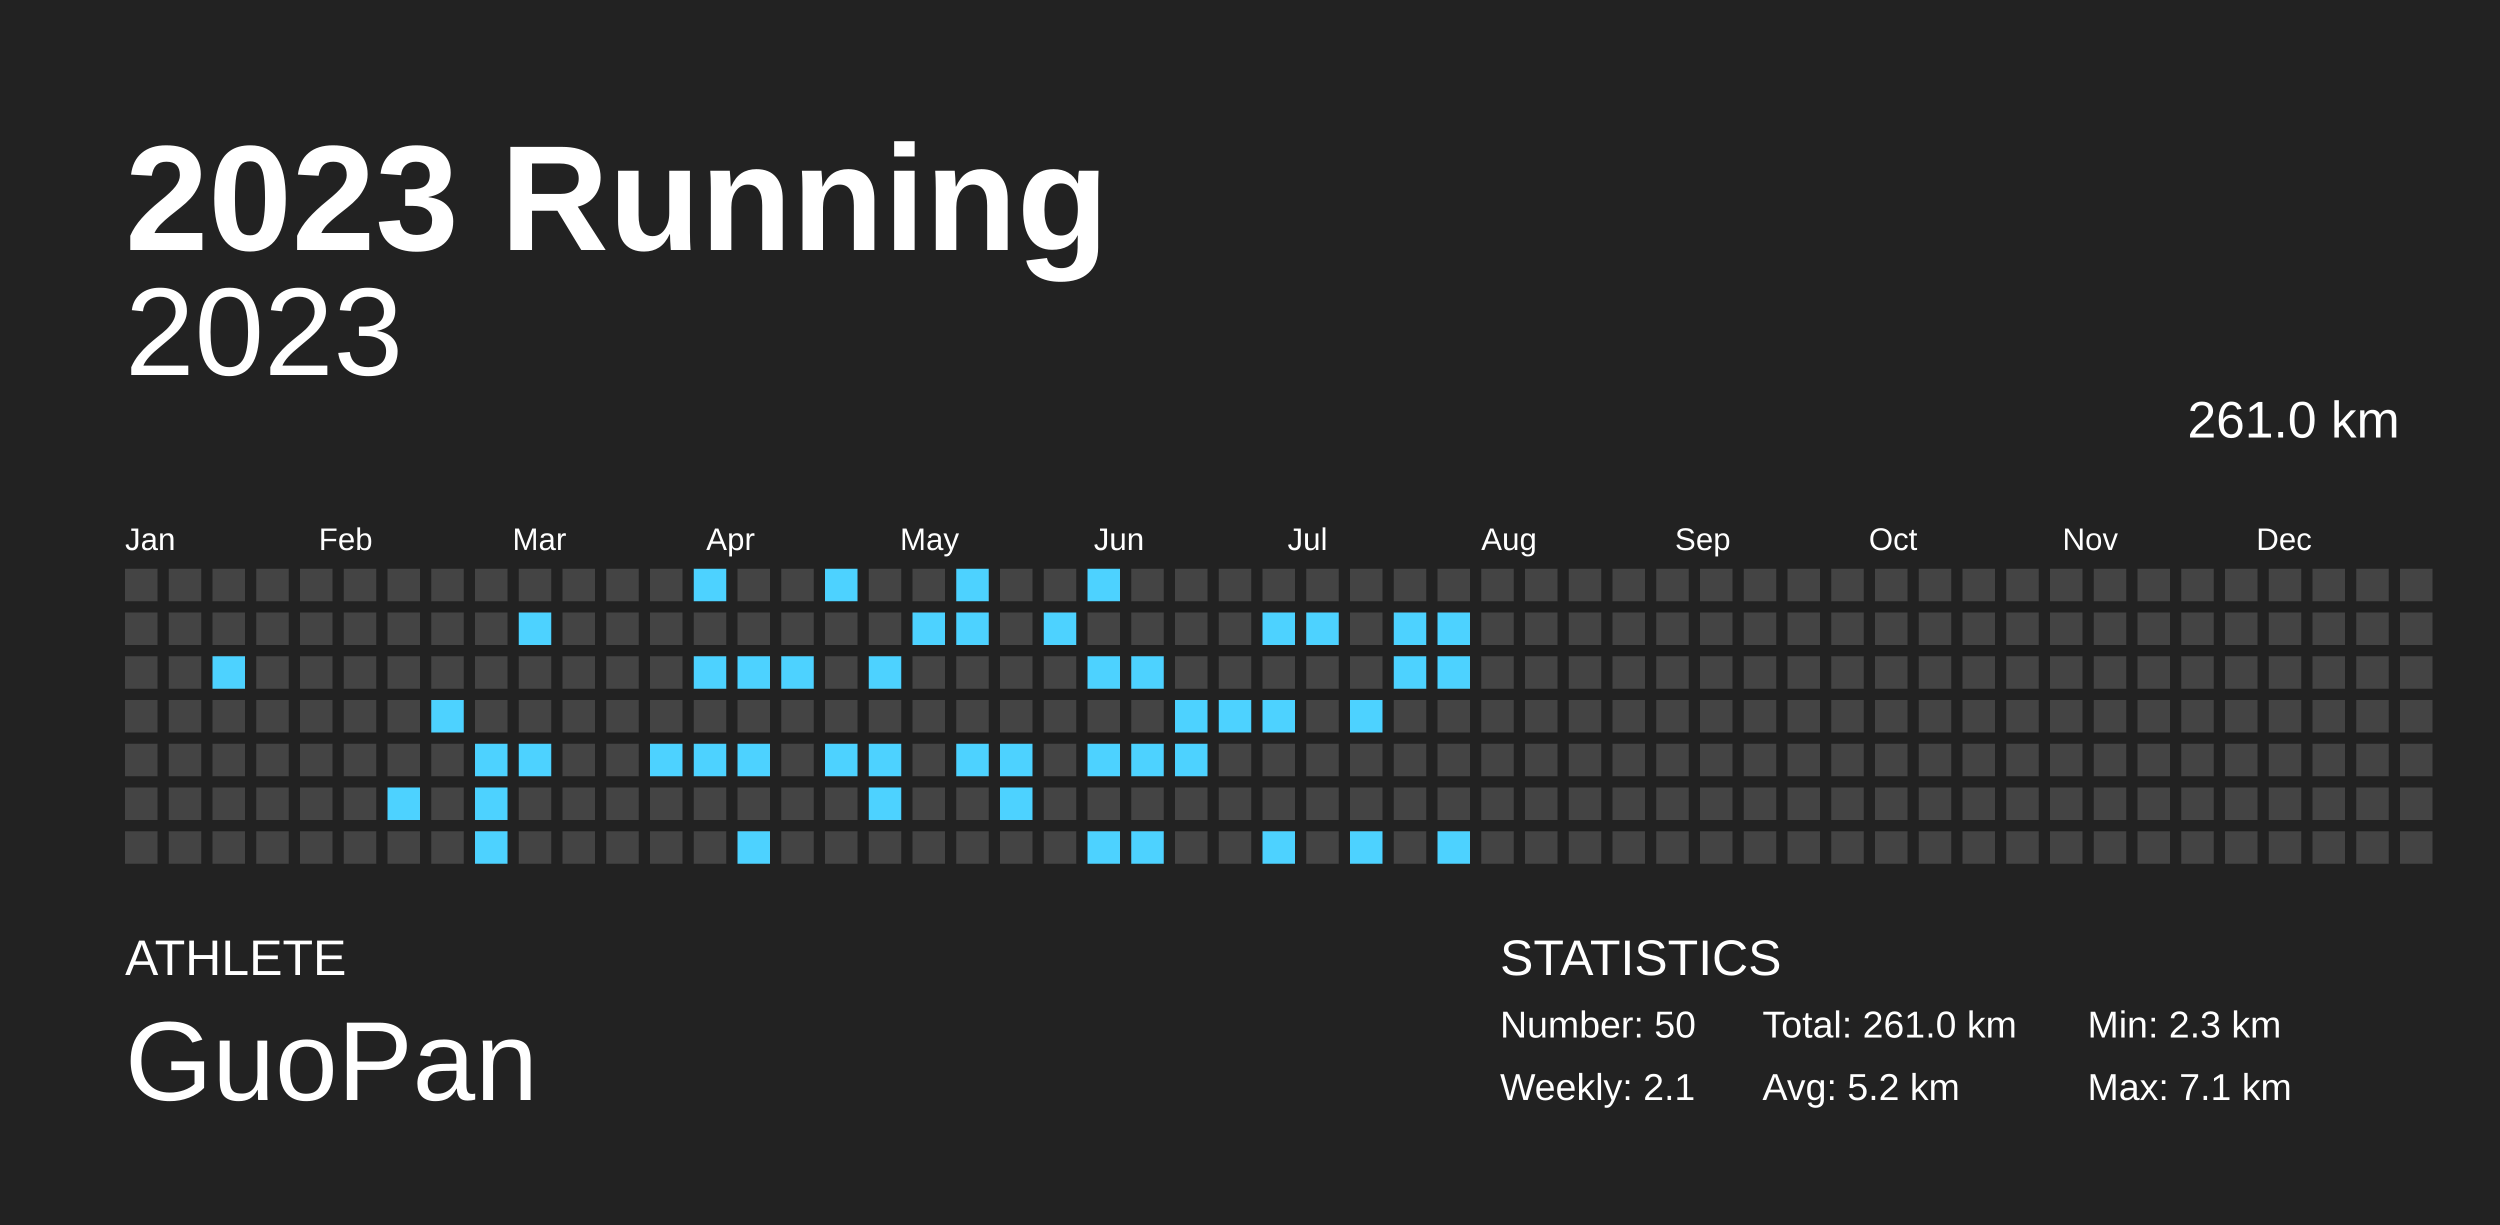
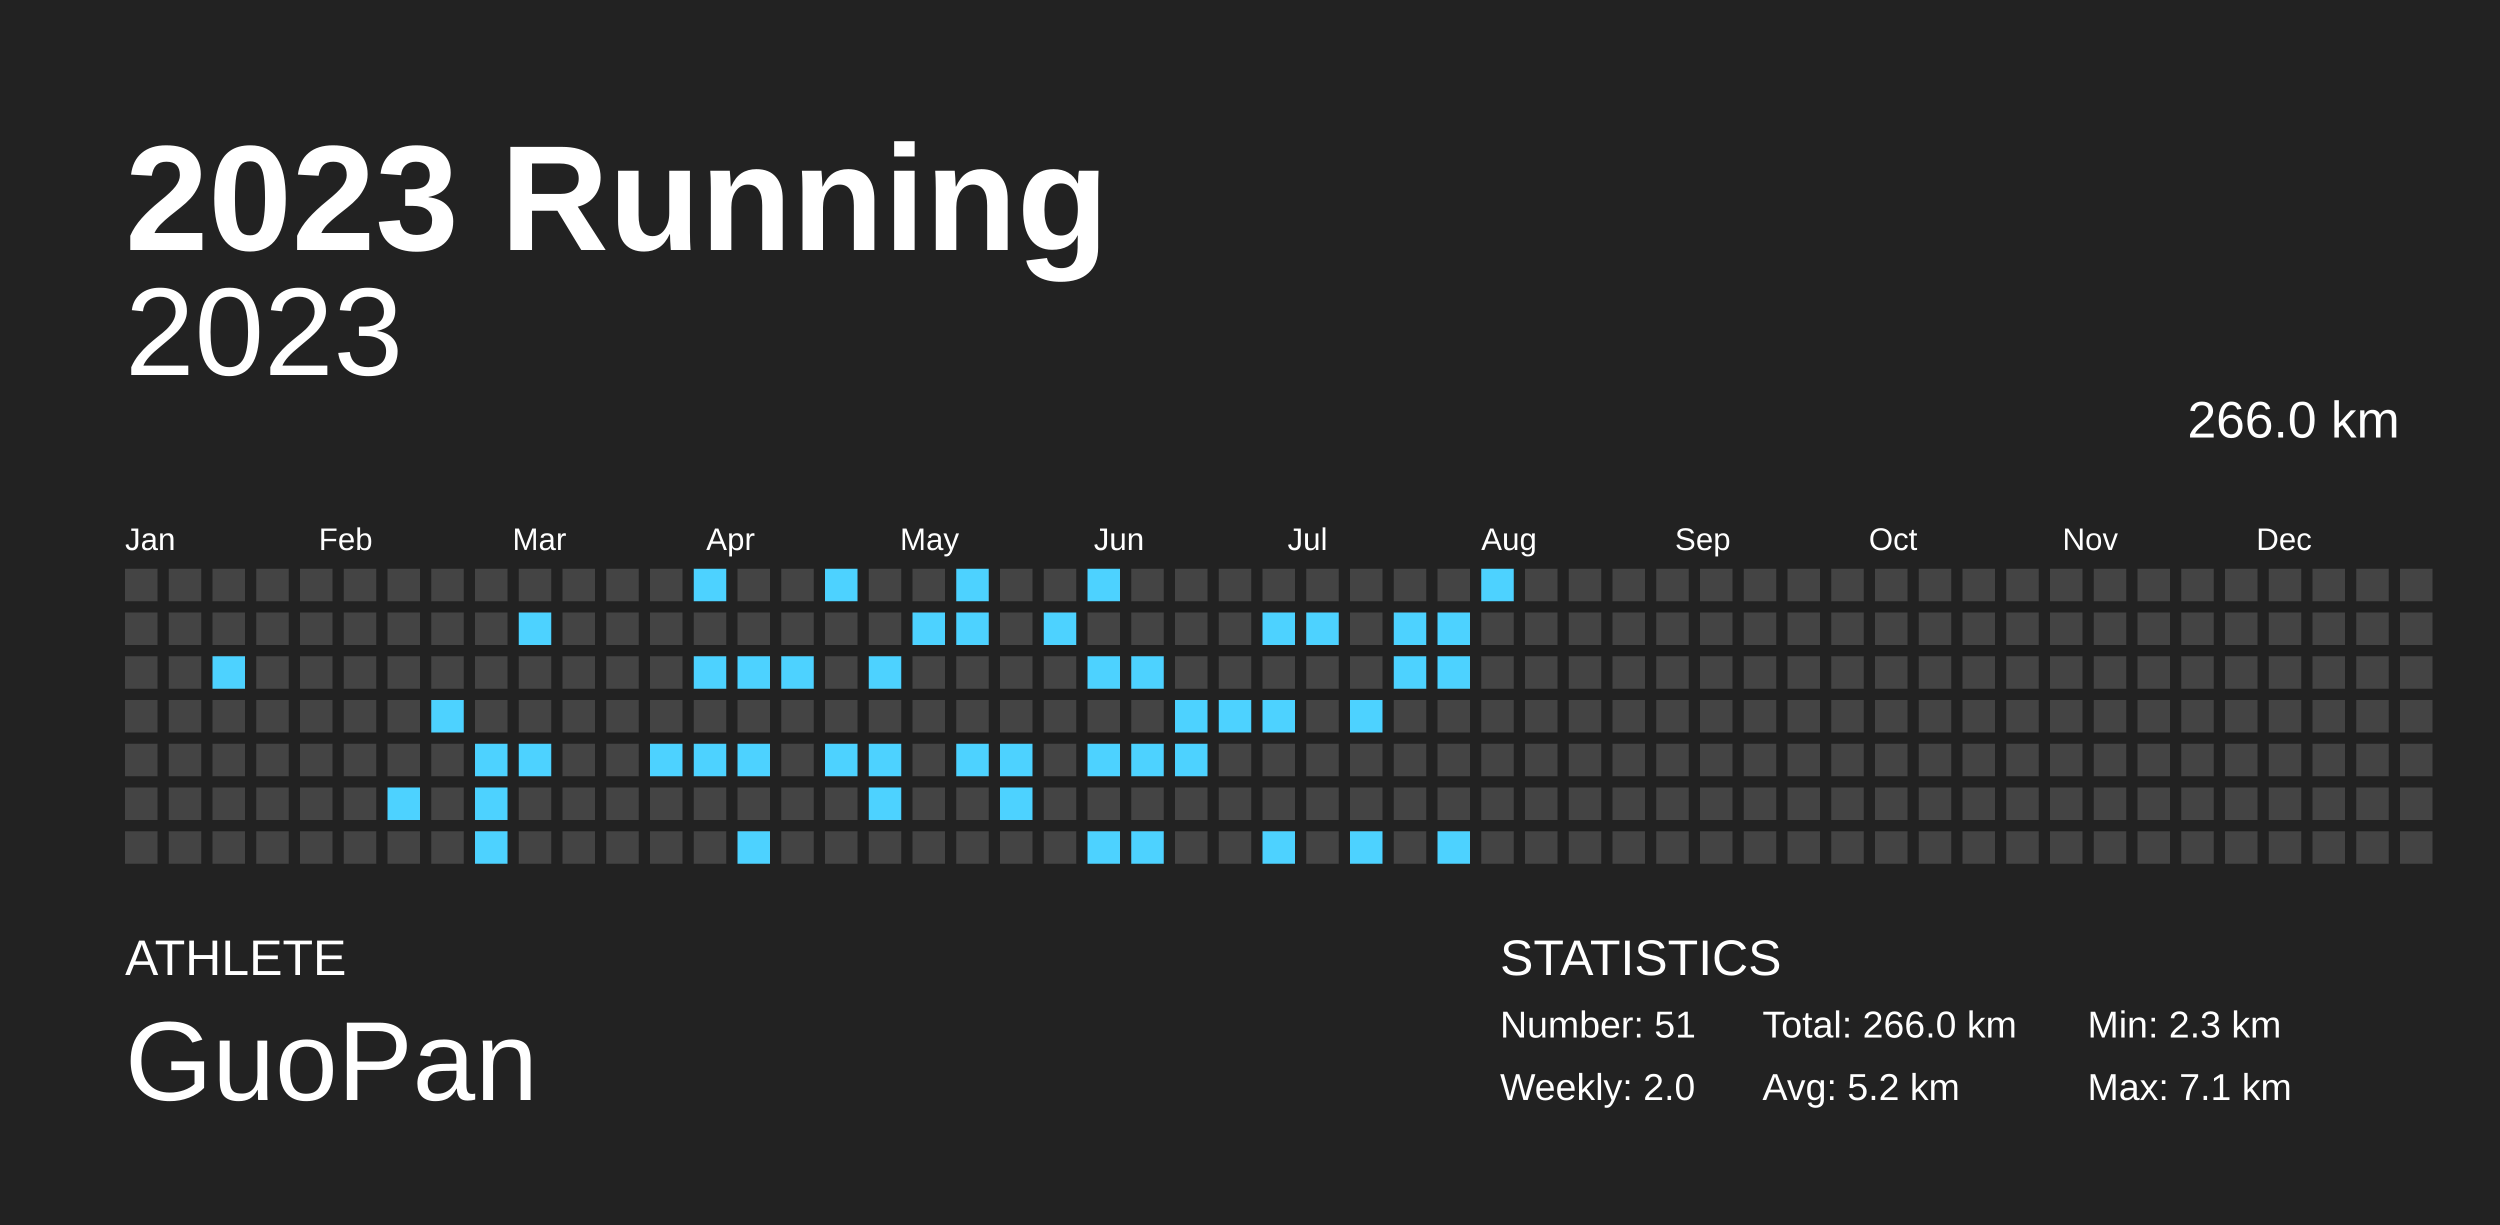
<svg xmlns="http://www.w3.org/2000/svg" baseProfile="full" height="98mm" version="1.1" viewBox="0,0,200,98" width="200mm">
  <defs />
  <rect fill="#222222" height="98" width="200" x="0" y="0" />
  <text fill="#FFFFFF" style="font-size:12px; font-family:Arial; font-weight:bold;" x="10" y="20">2023 Running</text>
  <text fill="#FFFFFF" style="font-size:4px; font-family:Arial" x="10" y="78">ATHLETE</text>
  <text fill="#FFFFFF" style="font-size:9px; font-family:Arial" x="10" y="88">GuoPan</text>
  <text fill="#FFFFFF" style="font-size:4px; font-family:Arial" x="120" y="78">STATISTICS</text>
-   <text fill="#FFFFFF" style="font-size:3px; font-family:Arial" x="120" y="83">Number: 50</text>
-   <text fill="#FFFFFF" style="font-size:3px; font-family:Arial" x="120" y="88">Weekly: 2.1</text>
-   <text fill="#FFFFFF" style="font-size:3px; font-family:Arial" x="141" y="83">Total: 261.0 km</text>
+   <text fill="#FFFFFF" style="font-size:3px; font-family:Arial" x="120" y="83">Number: 51</text>
+   <text fill="#FFFFFF" style="font-size:3px; font-family:Arial" x="120" y="88">Weekly: 2.0</text>
+   <text fill="#FFFFFF" style="font-size:3px; font-family:Arial" x="141" y="83">Total: 266.0 km</text>
  <text fill="#FFFFFF" style="font-size:3px; font-family:Arial" x="141" y="88">Avg: 5.2 km</text>
  <text fill="#FFFFFF" style="font-size:3px; font-family:Arial" x="167" y="83">Min: 2.3 km</text>
  <text fill="#FFFFFF" style="font-size:3px; font-family:Arial" x="167" y="88">Max: 7.1 km</text>
  <text alignment-baseline="hanging" fill="#FFFFFF" style="font-size:10.0px; font-family:Arial;" x="10" y="30">2023</text>
-   <text alignment-baseline="hanging" fill="#FFFFFF" style="font-size:4.125px; font-family:Arial;" x="175" y="35">261.0 km</text>
+   <text alignment-baseline="hanging" fill="#FFFFFF" style="font-size:4.125px; font-family:Arial;" x="175" y="35">266.0 km</text>
  <text fill="#FFFFFF" style="font-size:2.5px; font-family:Arial" x="10.0" y="44">Jan</text>
  <text fill="#FFFFFF" style="font-size:2.5px; font-family:Arial" x="25.5" y="44">Feb</text>
  <text fill="#FFFFFF" style="font-size:2.5px; font-family:Arial" x="41.0" y="44">Mar</text>
  <text fill="#FFFFFF" style="font-size:2.5px; font-family:Arial" x="56.5" y="44">Apr</text>
  <text fill="#FFFFFF" style="font-size:2.5px; font-family:Arial" x="72.0" y="44">May</text>
  <text fill="#FFFFFF" style="font-size:2.5px; font-family:Arial" x="87.5" y="44">Jun</text>
  <text fill="#FFFFFF" style="font-size:2.5px; font-family:Arial" x="103.0" y="44">Jul</text>
  <text fill="#FFFFFF" style="font-size:2.5px; font-family:Arial" x="118.5" y="44">Aug</text>
  <text fill="#FFFFFF" style="font-size:2.5px; font-family:Arial" x="134.0" y="44">Sep</text>
  <text fill="#FFFFFF" style="font-size:2.5px; font-family:Arial" x="149.5" y="44">Oct</text>
  <text fill="#FFFFFF" style="font-size:2.5px; font-family:Arial" x="165.0" y="44">Nov</text>
  <text fill="#FFFFFF" style="font-size:2.5px; font-family:Arial" x="180.5" y="44">Dec</text>
  <rect fill="#444444" height="2.6" width="2.6" x="10.0" y="45.5" />
  <rect fill="#444444" height="2.6" width="2.6" x="10.0" y="49.0" />
  <rect fill="#444444" height="2.6" width="2.6" x="10.0" y="52.5" />
  <rect fill="#444444" height="2.6" width="2.6" x="10.0" y="56.0" />
  <rect fill="#444444" height="2.6" width="2.6" x="10.0" y="59.5" />
  <rect fill="#444444" height="2.6" width="2.6" x="10.0" y="63.0" />
  <rect fill="#444444" height="2.6" width="2.6" x="10.0" y="66.5" />
  <rect fill="#444444" height="2.6" width="2.6" x="13.5" y="45.5" />
  <rect fill="#444444" height="2.6" width="2.6" x="13.5" y="49.0" />
  <rect fill="#444444" height="2.6" width="2.6" x="13.5" y="52.5" />
  <rect fill="#444444" height="2.6" width="2.6" x="13.5" y="56.0" />
  <rect fill="#444444" height="2.6" width="2.6" x="13.5" y="59.5" />
  <rect fill="#444444" height="2.6" width="2.6" x="13.5" y="63.0" />
  <rect fill="#444444" height="2.6" width="2.6" x="13.5" y="66.5" />
  <rect fill="#444444" height="2.6" width="2.6" x="17.0" y="45.5" />
  <rect fill="#444444" height="2.6" width="2.6" x="17.0" y="49.0" />
  <rect fill="#4dd2ff" height="2.6" width="2.6" x="17.0" y="52.5" />
  <rect fill="#444444" height="2.6" width="2.6" x="17.0" y="56.0" />
  <rect fill="#444444" height="2.6" width="2.6" x="17.0" y="59.5" />
  <rect fill="#444444" height="2.6" width="2.6" x="17.0" y="63.0" />
  <rect fill="#444444" height="2.6" width="2.6" x="17.0" y="66.5" />
  <rect fill="#444444" height="2.6" width="2.6" x="20.5" y="45.5" />
  <rect fill="#444444" height="2.6" width="2.6" x="20.5" y="49.0" />
  <rect fill="#444444" height="2.6" width="2.6" x="20.5" y="52.5" />
  <rect fill="#444444" height="2.6" width="2.6" x="20.5" y="56.0" />
  <rect fill="#444444" height="2.6" width="2.6" x="20.5" y="59.5" />
  <rect fill="#444444" height="2.6" width="2.6" x="20.5" y="63.0" />
  <rect fill="#444444" height="2.6" width="2.6" x="20.5" y="66.5" />
  <rect fill="#444444" height="2.6" width="2.6" x="24.0" y="45.5" />
  <rect fill="#444444" height="2.6" width="2.6" x="24.0" y="49.0" />
  <rect fill="#444444" height="2.6" width="2.6" x="24.0" y="52.5" />
  <rect fill="#444444" height="2.6" width="2.6" x="24.0" y="56.0" />
  <rect fill="#444444" height="2.6" width="2.6" x="24.0" y="59.5" />
  <rect fill="#444444" height="2.6" width="2.6" x="24.0" y="63.0" />
  <rect fill="#444444" height="2.6" width="2.6" x="24.0" y="66.5" />
  <rect fill="#444444" height="2.6" width="2.6" x="27.5" y="45.5" />
  <rect fill="#444444" height="2.6" width="2.6" x="27.5" y="49.0" />
  <rect fill="#444444" height="2.6" width="2.6" x="27.5" y="52.5" />
  <rect fill="#444444" height="2.6" width="2.6" x="27.5" y="56.0" />
  <rect fill="#444444" height="2.6" width="2.6" x="27.5" y="59.5" />
  <rect fill="#444444" height="2.6" width="2.6" x="27.5" y="63.0" />
  <rect fill="#444444" height="2.6" width="2.6" x="27.5" y="66.5" />
  <rect fill="#444444" height="2.6" width="2.6" x="31.0" y="45.5" />
  <rect fill="#444444" height="2.6" width="2.6" x="31.0" y="49.0" />
  <rect fill="#444444" height="2.6" width="2.6" x="31.0" y="52.5" />
  <rect fill="#444444" height="2.6" width="2.6" x="31.0" y="56.0" />
  <rect fill="#444444" height="2.6" width="2.6" x="31.0" y="59.5" />
  <rect fill="#4dd2ff" height="2.6" width="2.6" x="31.0" y="63.0" />
  <rect fill="#444444" height="2.6" width="2.6" x="31.0" y="66.5" />
  <rect fill="#444444" height="2.6" width="2.6" x="34.5" y="45.5" />
  <rect fill="#444444" height="2.6" width="2.6" x="34.5" y="49.0" />
  <rect fill="#444444" height="2.6" width="2.6" x="34.5" y="52.5" />
  <rect fill="#4dd2ff" height="2.6" width="2.6" x="34.5" y="56.0" />
  <rect fill="#444444" height="2.6" width="2.6" x="34.5" y="59.5" />
  <rect fill="#444444" height="2.6" width="2.6" x="34.5" y="63.0" />
  <rect fill="#444444" height="2.6" width="2.6" x="34.5" y="66.5" />
  <rect fill="#444444" height="2.6" width="2.6" x="38.0" y="45.5" />
  <rect fill="#444444" height="2.6" width="2.6" x="38.0" y="49.0" />
  <rect fill="#444444" height="2.6" width="2.6" x="38.0" y="52.5" />
  <rect fill="#444444" height="2.6" width="2.6" x="38.0" y="56.0" />
  <rect fill="#4dd2ff" height="2.6" width="2.6" x="38.0" y="59.5" />
  <rect fill="#4dd2ff" height="2.6" width="2.6" x="38.0" y="63.0" />
  <rect fill="#4dd2ff" height="2.6" width="2.6" x="38.0" y="66.5" />
  <rect fill="#444444" height="2.6" width="2.6" x="41.5" y="45.5" />
  <rect fill="#4dd2ff" height="2.6" width="2.6" x="41.5" y="49.0" />
  <rect fill="#444444" height="2.6" width="2.6" x="41.5" y="52.5" />
  <rect fill="#444444" height="2.6" width="2.6" x="41.5" y="56.0" />
  <rect fill="#4dd2ff" height="2.6" width="2.6" x="41.5" y="59.5" />
  <rect fill="#444444" height="2.6" width="2.6" x="41.5" y="63.0" />
  <rect fill="#444444" height="2.6" width="2.6" x="41.5" y="66.5" />
  <rect fill="#444444" height="2.6" width="2.6" x="45.0" y="45.5" />
  <rect fill="#444444" height="2.6" width="2.6" x="45.0" y="49.0" />
  <rect fill="#444444" height="2.6" width="2.6" x="45.0" y="52.5" />
  <rect fill="#444444" height="2.6" width="2.6" x="45.0" y="56.0" />
  <rect fill="#444444" height="2.6" width="2.6" x="45.0" y="59.5" />
  <rect fill="#444444" height="2.6" width="2.6" x="45.0" y="63.0" />
  <rect fill="#444444" height="2.6" width="2.6" x="45.0" y="66.5" />
  <rect fill="#444444" height="2.6" width="2.6" x="48.5" y="45.5" />
  <rect fill="#444444" height="2.6" width="2.6" x="48.5" y="49.0" />
  <rect fill="#444444" height="2.6" width="2.6" x="48.5" y="52.5" />
  <rect fill="#444444" height="2.6" width="2.6" x="48.5" y="56.0" />
  <rect fill="#444444" height="2.6" width="2.6" x="48.5" y="59.5" />
  <rect fill="#444444" height="2.6" width="2.6" x="48.5" y="63.0" />
  <rect fill="#444444" height="2.6" width="2.6" x="48.5" y="66.5" />
  <rect fill="#444444" height="2.6" width="2.6" x="52.0" y="45.5" />
  <rect fill="#444444" height="2.6" width="2.6" x="52.0" y="49.0" />
  <rect fill="#444444" height="2.6" width="2.6" x="52.0" y="52.5" />
  <rect fill="#444444" height="2.6" width="2.6" x="52.0" y="56.0" />
  <rect fill="#4dd2ff" height="2.6" width="2.6" x="52.0" y="59.5" />
  <rect fill="#444444" height="2.6" width="2.6" x="52.0" y="63.0" />
  <rect fill="#444444" height="2.6" width="2.6" x="52.0" y="66.5" />
  <rect fill="#4dd2ff" height="2.6" width="2.6" x="55.5" y="45.5" />
  <rect fill="#444444" height="2.6" width="2.6" x="55.5" y="49.0" />
  <rect fill="#4dd2ff" height="2.6" width="2.6" x="55.5" y="52.5" />
  <rect fill="#444444" height="2.6" width="2.6" x="55.5" y="56.0" />
  <rect fill="#4dd2ff" height="2.6" width="2.6" x="55.5" y="59.5" />
  <rect fill="#444444" height="2.6" width="2.6" x="55.5" y="63.0" />
  <rect fill="#444444" height="2.6" width="2.6" x="55.5" y="66.5" />
  <rect fill="#444444" height="2.6" width="2.6" x="59.0" y="45.5" />
  <rect fill="#444444" height="2.6" width="2.6" x="59.0" y="49.0" />
  <rect fill="#4dd2ff" height="2.6" width="2.6" x="59.0" y="52.5" />
  <rect fill="#444444" height="2.6" width="2.6" x="59.0" y="56.0" />
  <rect fill="#4dd2ff" height="2.6" width="2.6" x="59.0" y="59.5" />
  <rect fill="#444444" height="2.6" width="2.6" x="59.0" y="63.0" />
  <rect fill="#4dd2ff" height="2.6" width="2.6" x="59.0" y="66.5" />
  <rect fill="#444444" height="2.6" width="2.6" x="62.5" y="45.5" />
  <rect fill="#444444" height="2.6" width="2.6" x="62.5" y="49.0" />
  <rect fill="#4dd2ff" height="2.6" width="2.6" x="62.5" y="52.5" />
  <rect fill="#444444" height="2.6" width="2.6" x="62.5" y="56.0" />
  <rect fill="#444444" height="2.6" width="2.6" x="62.5" y="59.5" />
  <rect fill="#444444" height="2.6" width="2.6" x="62.5" y="63.0" />
  <rect fill="#444444" height="2.6" width="2.6" x="62.5" y="66.5" />
  <rect fill="#4dd2ff" height="2.6" width="2.6" x="66.0" y="45.5" />
  <rect fill="#444444" height="2.6" width="2.6" x="66.0" y="49.0" />
  <rect fill="#444444" height="2.6" width="2.6" x="66.0" y="52.5" />
  <rect fill="#444444" height="2.6" width="2.6" x="66.0" y="56.0" />
  <rect fill="#4dd2ff" height="2.6" width="2.6" x="66.0" y="59.5" />
  <rect fill="#444444" height="2.6" width="2.6" x="66.0" y="63.0" />
  <rect fill="#444444" height="2.6" width="2.6" x="66.0" y="66.5" />
  <rect fill="#444444" height="2.6" width="2.6" x="69.5" y="45.5" />
  <rect fill="#444444" height="2.6" width="2.6" x="69.5" y="49.0" />
  <rect fill="#4dd2ff" height="2.6" width="2.6" x="69.5" y="52.5" />
  <rect fill="#444444" height="2.6" width="2.6" x="69.5" y="56.0" />
  <rect fill="#4dd2ff" height="2.6" width="2.6" x="69.5" y="59.5" />
  <rect fill="#4dd2ff" height="2.6" width="2.6" x="69.5" y="63.0" />
  <rect fill="#444444" height="2.6" width="2.6" x="69.5" y="66.5" />
  <rect fill="#444444" height="2.6" width="2.6" x="73.0" y="45.5" />
  <rect fill="#4dd2ff" height="2.6" width="2.6" x="73.0" y="49.0" />
  <rect fill="#444444" height="2.6" width="2.6" x="73.0" y="52.5" />
  <rect fill="#444444" height="2.6" width="2.6" x="73.0" y="56.0" />
  <rect fill="#444444" height="2.6" width="2.6" x="73.0" y="59.5" />
  <rect fill="#444444" height="2.6" width="2.6" x="73.0" y="63.0" />
  <rect fill="#444444" height="2.6" width="2.6" x="73.0" y="66.5" />
  <rect fill="#4dd2ff" height="2.6" width="2.6" x="76.5" y="45.5" />
  <rect fill="#4dd2ff" height="2.6" width="2.6" x="76.5" y="49.0" />
  <rect fill="#444444" height="2.6" width="2.6" x="76.5" y="52.5" />
  <rect fill="#444444" height="2.6" width="2.6" x="76.5" y="56.0" />
  <rect fill="#4dd2ff" height="2.6" width="2.6" x="76.5" y="59.5" />
  <rect fill="#444444" height="2.6" width="2.6" x="76.5" y="63.0" />
  <rect fill="#444444" height="2.6" width="2.6" x="76.5" y="66.5" />
  <rect fill="#444444" height="2.6" width="2.6" x="80.0" y="45.5" />
  <rect fill="#444444" height="2.6" width="2.6" x="80.0" y="49.0" />
  <rect fill="#444444" height="2.6" width="2.6" x="80.0" y="52.5" />
  <rect fill="#444444" height="2.6" width="2.6" x="80.0" y="56.0" />
  <rect fill="#4dd2ff" height="2.6" width="2.6" x="80.0" y="59.5" />
  <rect fill="#4dd2ff" height="2.6" width="2.6" x="80.0" y="63.0" />
  <rect fill="#444444" height="2.6" width="2.6" x="80.0" y="66.5" />
  <rect fill="#444444" height="2.6" width="2.6" x="83.5" y="45.5" />
  <rect fill="#4dd2ff" height="2.6" width="2.6" x="83.5" y="49.0" />
  <rect fill="#444444" height="2.6" width="2.6" x="83.5" y="52.5" />
  <rect fill="#444444" height="2.6" width="2.6" x="83.5" y="56.0" />
  <rect fill="#444444" height="2.6" width="2.6" x="83.5" y="59.5" />
  <rect fill="#444444" height="2.6" width="2.6" x="83.5" y="63.0" />
  <rect fill="#444444" height="2.6" width="2.6" x="83.5" y="66.5" />
  <rect fill="#4dd2ff" height="2.6" width="2.6" x="87.0" y="45.5" />
  <rect fill="#444444" height="2.6" width="2.6" x="87.0" y="49.0" />
  <rect fill="#4dd2ff" height="2.6" width="2.6" x="87.0" y="52.5" />
  <rect fill="#444444" height="2.6" width="2.6" x="87.0" y="56.0" />
  <rect fill="#4dd2ff" height="2.6" width="2.6" x="87.0" y="59.5" />
  <rect fill="#444444" height="2.6" width="2.6" x="87.0" y="63.0" />
  <rect fill="#4dd2ff" height="2.6" width="2.6" x="87.0" y="66.5" />
  <rect fill="#444444" height="2.6" width="2.6" x="90.5" y="45.5" />
  <rect fill="#444444" height="2.6" width="2.6" x="90.5" y="49.0" />
  <rect fill="#4dd2ff" height="2.6" width="2.6" x="90.5" y="52.5" />
  <rect fill="#444444" height="2.6" width="2.6" x="90.5" y="56.0" />
  <rect fill="#4dd2ff" height="2.6" width="2.6" x="90.5" y="59.5" />
  <rect fill="#444444" height="2.6" width="2.6" x="90.5" y="63.0" />
  <rect fill="#4dd2ff" height="2.6" width="2.6" x="90.5" y="66.5" />
  <rect fill="#444444" height="2.6" width="2.6" x="94.0" y="45.5" />
  <rect fill="#444444" height="2.6" width="2.6" x="94.0" y="49.0" />
  <rect fill="#444444" height="2.6" width="2.6" x="94.0" y="52.5" />
  <rect fill="#4dd2ff" height="2.6" width="2.6" x="94.0" y="56.0" />
  <rect fill="#4dd2ff" height="2.6" width="2.6" x="94.0" y="59.5" />
  <rect fill="#444444" height="2.6" width="2.6" x="94.0" y="63.0" />
  <rect fill="#444444" height="2.6" width="2.6" x="94.0" y="66.5" />
  <rect fill="#444444" height="2.6" width="2.6" x="97.5" y="45.5" />
  <rect fill="#444444" height="2.6" width="2.6" x="97.5" y="49.0" />
  <rect fill="#444444" height="2.6" width="2.6" x="97.5" y="52.5" />
  <rect fill="#4dd2ff" height="2.6" width="2.6" x="97.5" y="56.0" />
  <rect fill="#444444" height="2.6" width="2.6" x="97.5" y="59.5" />
  <rect fill="#444444" height="2.6" width="2.6" x="97.5" y="63.0" />
  <rect fill="#444444" height="2.6" width="2.6" x="97.5" y="66.5" />
  <rect fill="#444444" height="2.6" width="2.6" x="101.0" y="45.5" />
  <rect fill="#4dd2ff" height="2.6" width="2.6" x="101.0" y="49.0" />
  <rect fill="#444444" height="2.6" width="2.6" x="101.0" y="52.5" />
  <rect fill="#4dd2ff" height="2.6" width="2.6" x="101.0" y="56.0" />
  <rect fill="#444444" height="2.6" width="2.6" x="101.0" y="59.5" />
  <rect fill="#444444" height="2.6" width="2.6" x="101.0" y="63.0" />
  <rect fill="#4dd2ff" height="2.6" width="2.6" x="101.0" y="66.5" />
  <rect fill="#444444" height="2.6" width="2.6" x="104.5" y="45.5" />
  <rect fill="#4dd2ff" height="2.6" width="2.6" x="104.5" y="49.0" />
  <rect fill="#444444" height="2.6" width="2.6" x="104.5" y="52.5" />
  <rect fill="#444444" height="2.6" width="2.6" x="104.5" y="56.0" />
  <rect fill="#444444" height="2.6" width="2.6" x="104.5" y="59.5" />
  <rect fill="#444444" height="2.6" width="2.6" x="104.5" y="63.0" />
  <rect fill="#444444" height="2.6" width="2.6" x="104.5" y="66.5" />
  <rect fill="#444444" height="2.6" width="2.6" x="108.0" y="45.5" />
  <rect fill="#444444" height="2.6" width="2.6" x="108.0" y="49.0" />
  <rect fill="#444444" height="2.6" width="2.6" x="108.0" y="52.5" />
  <rect fill="#4dd2ff" height="2.6" width="2.6" x="108.0" y="56.0" />
  <rect fill="#444444" height="2.6" width="2.6" x="108.0" y="59.5" />
  <rect fill="#444444" height="2.6" width="2.6" x="108.0" y="63.0" />
  <rect fill="#4dd2ff" height="2.6" width="2.6" x="108.0" y="66.5" />
  <rect fill="#444444" height="2.6" width="2.6" x="111.5" y="45.5" />
  <rect fill="#4dd2ff" height="2.6" width="2.6" x="111.5" y="49.0" />
  <rect fill="#4dd2ff" height="2.6" width="2.6" x="111.5" y="52.5" />
  <rect fill="#444444" height="2.6" width="2.6" x="111.5" y="56.0" />
  <rect fill="#444444" height="2.6" width="2.6" x="111.5" y="59.5" />
  <rect fill="#444444" height="2.6" width="2.6" x="111.5" y="63.0" />
  <rect fill="#444444" height="2.6" width="2.6" x="111.5" y="66.5" />
  <rect fill="#444444" height="2.6" width="2.6" x="115.0" y="45.5" />
  <rect fill="#4dd2ff" height="2.6" width="2.6" x="115.0" y="49.0" />
  <rect fill="#4dd2ff" height="2.6" width="2.6" x="115.0" y="52.5" />
  <rect fill="#444444" height="2.6" width="2.6" x="115.0" y="56.0" />
  <rect fill="#444444" height="2.6" width="2.6" x="115.0" y="59.5" />
  <rect fill="#444444" height="2.6" width="2.6" x="115.0" y="63.0" />
  <rect fill="#4dd2ff" height="2.6" width="2.6" x="115.0" y="66.5" />
-   <rect fill="#444444" height="2.6" width="2.6" x="118.5" y="45.5" />
+   <rect fill="#4dd2ff" height="2.6" width="2.6" x="118.5" y="45.5" />
  <rect fill="#444444" height="2.6" width="2.6" x="118.5" y="49.0" />
  <rect fill="#444444" height="2.6" width="2.6" x="118.5" y="52.5" />
  <rect fill="#444444" height="2.6" width="2.6" x="118.5" y="56.0" />
  <rect fill="#444444" height="2.6" width="2.6" x="118.5" y="59.5" />
  <rect fill="#444444" height="2.6" width="2.6" x="118.5" y="63.0" />
  <rect fill="#444444" height="2.6" width="2.6" x="118.5" y="66.5" />
  <rect fill="#444444" height="2.6" width="2.6" x="122.0" y="45.5" />
  <rect fill="#444444" height="2.6" width="2.6" x="122.0" y="49.0" />
  <rect fill="#444444" height="2.6" width="2.6" x="122.0" y="52.5" />
  <rect fill="#444444" height="2.6" width="2.6" x="122.0" y="56.0" />
  <rect fill="#444444" height="2.6" width="2.6" x="122.0" y="59.5" />
  <rect fill="#444444" height="2.6" width="2.6" x="122.0" y="63.0" />
  <rect fill="#444444" height="2.6" width="2.6" x="122.0" y="66.5" />
  <rect fill="#444444" height="2.6" width="2.6" x="125.5" y="45.5" />
  <rect fill="#444444" height="2.6" width="2.6" x="125.5" y="49.0" />
  <rect fill="#444444" height="2.6" width="2.6" x="125.5" y="52.5" />
  <rect fill="#444444" height="2.6" width="2.6" x="125.5" y="56.0" />
  <rect fill="#444444" height="2.6" width="2.6" x="125.5" y="59.5" />
  <rect fill="#444444" height="2.6" width="2.6" x="125.5" y="63.0" />
  <rect fill="#444444" height="2.6" width="2.6" x="125.5" y="66.5" />
  <rect fill="#444444" height="2.6" width="2.6" x="129.0" y="45.5" />
  <rect fill="#444444" height="2.6" width="2.6" x="129.0" y="49.0" />
  <rect fill="#444444" height="2.6" width="2.6" x="129.0" y="52.5" />
  <rect fill="#444444" height="2.6" width="2.6" x="129.0" y="56.0" />
  <rect fill="#444444" height="2.6" width="2.6" x="129.0" y="59.5" />
  <rect fill="#444444" height="2.6" width="2.6" x="129.0" y="63.0" />
  <rect fill="#444444" height="2.6" width="2.6" x="129.0" y="66.5" />
  <rect fill="#444444" height="2.6" width="2.6" x="132.5" y="45.5" />
  <rect fill="#444444" height="2.6" width="2.6" x="132.5" y="49.0" />
  <rect fill="#444444" height="2.6" width="2.6" x="132.5" y="52.5" />
  <rect fill="#444444" height="2.6" width="2.6" x="132.5" y="56.0" />
  <rect fill="#444444" height="2.6" width="2.6" x="132.5" y="59.5" />
  <rect fill="#444444" height="2.6" width="2.6" x="132.5" y="63.0" />
  <rect fill="#444444" height="2.6" width="2.6" x="132.5" y="66.5" />
  <rect fill="#444444" height="2.6" width="2.6" x="136.0" y="45.5" />
  <rect fill="#444444" height="2.6" width="2.6" x="136.0" y="49.0" />
  <rect fill="#444444" height="2.6" width="2.6" x="136.0" y="52.5" />
  <rect fill="#444444" height="2.6" width="2.6" x="136.0" y="56.0" />
  <rect fill="#444444" height="2.6" width="2.6" x="136.0" y="59.5" />
  <rect fill="#444444" height="2.6" width="2.6" x="136.0" y="63.0" />
  <rect fill="#444444" height="2.6" width="2.6" x="136.0" y="66.5" />
  <rect fill="#444444" height="2.6" width="2.6" x="139.5" y="45.5" />
  <rect fill="#444444" height="2.6" width="2.6" x="139.5" y="49.0" />
  <rect fill="#444444" height="2.6" width="2.6" x="139.5" y="52.5" />
  <rect fill="#444444" height="2.6" width="2.6" x="139.5" y="56.0" />
  <rect fill="#444444" height="2.6" width="2.6" x="139.5" y="59.5" />
  <rect fill="#444444" height="2.6" width="2.6" x="139.5" y="63.0" />
  <rect fill="#444444" height="2.6" width="2.6" x="139.5" y="66.5" />
  <rect fill="#444444" height="2.6" width="2.6" x="143.0" y="45.5" />
  <rect fill="#444444" height="2.6" width="2.6" x="143.0" y="49.0" />
  <rect fill="#444444" height="2.6" width="2.6" x="143.0" y="52.5" />
  <rect fill="#444444" height="2.6" width="2.6" x="143.0" y="56.0" />
  <rect fill="#444444" height="2.6" width="2.6" x="143.0" y="59.5" />
  <rect fill="#444444" height="2.6" width="2.6" x="143.0" y="63.0" />
  <rect fill="#444444" height="2.6" width="2.6" x="143.0" y="66.5" />
  <rect fill="#444444" height="2.6" width="2.6" x="146.5" y="45.5" />
  <rect fill="#444444" height="2.6" width="2.6" x="146.5" y="49.0" />
  <rect fill="#444444" height="2.6" width="2.6" x="146.5" y="52.5" />
  <rect fill="#444444" height="2.6" width="2.6" x="146.5" y="56.0" />
  <rect fill="#444444" height="2.6" width="2.6" x="146.5" y="59.5" />
  <rect fill="#444444" height="2.6" width="2.6" x="146.5" y="63.0" />
  <rect fill="#444444" height="2.6" width="2.6" x="146.5" y="66.5" />
  <rect fill="#444444" height="2.6" width="2.6" x="150.0" y="45.5" />
  <rect fill="#444444" height="2.6" width="2.6" x="150.0" y="49.0" />
  <rect fill="#444444" height="2.6" width="2.6" x="150.0" y="52.5" />
  <rect fill="#444444" height="2.6" width="2.6" x="150.0" y="56.0" />
  <rect fill="#444444" height="2.6" width="2.6" x="150.0" y="59.5" />
  <rect fill="#444444" height="2.6" width="2.6" x="150.0" y="63.0" />
  <rect fill="#444444" height="2.6" width="2.6" x="150.0" y="66.5" />
  <rect fill="#444444" height="2.6" width="2.6" x="153.5" y="45.5" />
  <rect fill="#444444" height="2.6" width="2.6" x="153.5" y="49.0" />
  <rect fill="#444444" height="2.6" width="2.6" x="153.5" y="52.5" />
  <rect fill="#444444" height="2.6" width="2.6" x="153.5" y="56.0" />
  <rect fill="#444444" height="2.6" width="2.6" x="153.5" y="59.5" />
  <rect fill="#444444" height="2.6" width="2.6" x="153.5" y="63.0" />
  <rect fill="#444444" height="2.6" width="2.6" x="153.5" y="66.5" />
  <rect fill="#444444" height="2.6" width="2.6" x="157.0" y="45.5" />
  <rect fill="#444444" height="2.6" width="2.6" x="157.0" y="49.0" />
  <rect fill="#444444" height="2.6" width="2.6" x="157.0" y="52.5" />
  <rect fill="#444444" height="2.6" width="2.6" x="157.0" y="56.0" />
  <rect fill="#444444" height="2.6" width="2.6" x="157.0" y="59.5" />
  <rect fill="#444444" height="2.6" width="2.6" x="157.0" y="63.0" />
  <rect fill="#444444" height="2.6" width="2.6" x="157.0" y="66.5" />
  <rect fill="#444444" height="2.6" width="2.6" x="160.5" y="45.5" />
  <rect fill="#444444" height="2.6" width="2.6" x="160.5" y="49.0" />
  <rect fill="#444444" height="2.6" width="2.6" x="160.5" y="52.5" />
  <rect fill="#444444" height="2.6" width="2.6" x="160.5" y="56.0" />
  <rect fill="#444444" height="2.6" width="2.6" x="160.5" y="59.5" />
  <rect fill="#444444" height="2.6" width="2.6" x="160.5" y="63.0" />
  <rect fill="#444444" height="2.6" width="2.6" x="160.5" y="66.5" />
  <rect fill="#444444" height="2.6" width="2.6" x="164.0" y="45.5" />
  <rect fill="#444444" height="2.6" width="2.6" x="164.0" y="49.0" />
  <rect fill="#444444" height="2.6" width="2.6" x="164.0" y="52.5" />
  <rect fill="#444444" height="2.6" width="2.6" x="164.0" y="56.0" />
  <rect fill="#444444" height="2.6" width="2.6" x="164.0" y="59.5" />
  <rect fill="#444444" height="2.6" width="2.6" x="164.0" y="63.0" />
  <rect fill="#444444" height="2.6" width="2.6" x="164.0" y="66.5" />
  <rect fill="#444444" height="2.6" width="2.6" x="167.5" y="45.5" />
  <rect fill="#444444" height="2.6" width="2.6" x="167.5" y="49.0" />
  <rect fill="#444444" height="2.6" width="2.6" x="167.5" y="52.5" />
  <rect fill="#444444" height="2.6" width="2.6" x="167.5" y="56.0" />
  <rect fill="#444444" height="2.6" width="2.6" x="167.5" y="59.5" />
  <rect fill="#444444" height="2.6" width="2.6" x="167.5" y="63.0" />
  <rect fill="#444444" height="2.6" width="2.6" x="167.5" y="66.5" />
  <rect fill="#444444" height="2.6" width="2.6" x="171.0" y="45.5" />
  <rect fill="#444444" height="2.6" width="2.6" x="171.0" y="49.0" />
  <rect fill="#444444" height="2.6" width="2.6" x="171.0" y="52.5" />
  <rect fill="#444444" height="2.6" width="2.6" x="171.0" y="56.0" />
  <rect fill="#444444" height="2.6" width="2.6" x="171.0" y="59.5" />
  <rect fill="#444444" height="2.6" width="2.6" x="171.0" y="63.0" />
  <rect fill="#444444" height="2.6" width="2.6" x="171.0" y="66.5" />
  <rect fill="#444444" height="2.6" width="2.6" x="174.5" y="45.5" />
  <rect fill="#444444" height="2.6" width="2.6" x="174.5" y="49.0" />
  <rect fill="#444444" height="2.6" width="2.6" x="174.5" y="52.5" />
  <rect fill="#444444" height="2.6" width="2.6" x="174.5" y="56.0" />
  <rect fill="#444444" height="2.6" width="2.6" x="174.5" y="59.5" />
  <rect fill="#444444" height="2.6" width="2.6" x="174.5" y="63.0" />
  <rect fill="#444444" height="2.6" width="2.6" x="174.5" y="66.5" />
  <rect fill="#444444" height="2.6" width="2.6" x="178.0" y="45.5" />
  <rect fill="#444444" height="2.6" width="2.6" x="178.0" y="49.0" />
  <rect fill="#444444" height="2.6" width="2.6" x="178.0" y="52.5" />
  <rect fill="#444444" height="2.6" width="2.6" x="178.0" y="56.0" />
  <rect fill="#444444" height="2.6" width="2.6" x="178.0" y="59.5" />
  <rect fill="#444444" height="2.6" width="2.6" x="178.0" y="63.0" />
  <rect fill="#444444" height="2.6" width="2.6" x="178.0" y="66.5" />
  <rect fill="#444444" height="2.6" width="2.6" x="181.5" y="45.5" />
  <rect fill="#444444" height="2.6" width="2.6" x="181.5" y="49.0" />
  <rect fill="#444444" height="2.6" width="2.6" x="181.5" y="52.5" />
  <rect fill="#444444" height="2.6" width="2.6" x="181.5" y="56.0" />
  <rect fill="#444444" height="2.6" width="2.6" x="181.5" y="59.5" />
  <rect fill="#444444" height="2.6" width="2.6" x="181.5" y="63.0" />
  <rect fill="#444444" height="2.6" width="2.6" x="181.5" y="66.5" />
  <rect fill="#444444" height="2.6" width="2.6" x="185.0" y="45.5" />
  <rect fill="#444444" height="2.6" width="2.6" x="185.0" y="49.0" />
  <rect fill="#444444" height="2.6" width="2.6" x="185.0" y="52.5" />
  <rect fill="#444444" height="2.6" width="2.6" x="185.0" y="56.0" />
  <rect fill="#444444" height="2.6" width="2.6" x="185.0" y="59.5" />
  <rect fill="#444444" height="2.6" width="2.6" x="185.0" y="63.0" />
  <rect fill="#444444" height="2.6" width="2.6" x="185.0" y="66.5" />
  <rect fill="#444444" height="2.6" width="2.6" x="188.5" y="45.5" />
  <rect fill="#444444" height="2.6" width="2.6" x="188.5" y="49.0" />
  <rect fill="#444444" height="2.6" width="2.6" x="188.5" y="52.5" />
  <rect fill="#444444" height="2.6" width="2.6" x="188.5" y="56.0" />
  <rect fill="#444444" height="2.6" width="2.6" x="188.5" y="59.5" />
  <rect fill="#444444" height="2.6" width="2.6" x="188.5" y="63.0" />
  <rect fill="#444444" height="2.6" width="2.6" x="188.5" y="66.5" />
  <rect fill="#444444" height="2.6" width="2.6" x="192.0" y="45.5" />
  <rect fill="#444444" height="2.6" width="2.6" x="192.0" y="49.0" />
  <rect fill="#444444" height="2.6" width="2.6" x="192.0" y="52.5" />
  <rect fill="#444444" height="2.6" width="2.6" x="192.0" y="56.0" />
  <rect fill="#444444" height="2.6" width="2.6" x="192.0" y="59.5" />
  <rect fill="#444444" height="2.6" width="2.6" x="192.0" y="63.0" />
  <rect fill="#444444" height="2.6" width="2.6" x="192.0" y="66.5" />
</svg>
